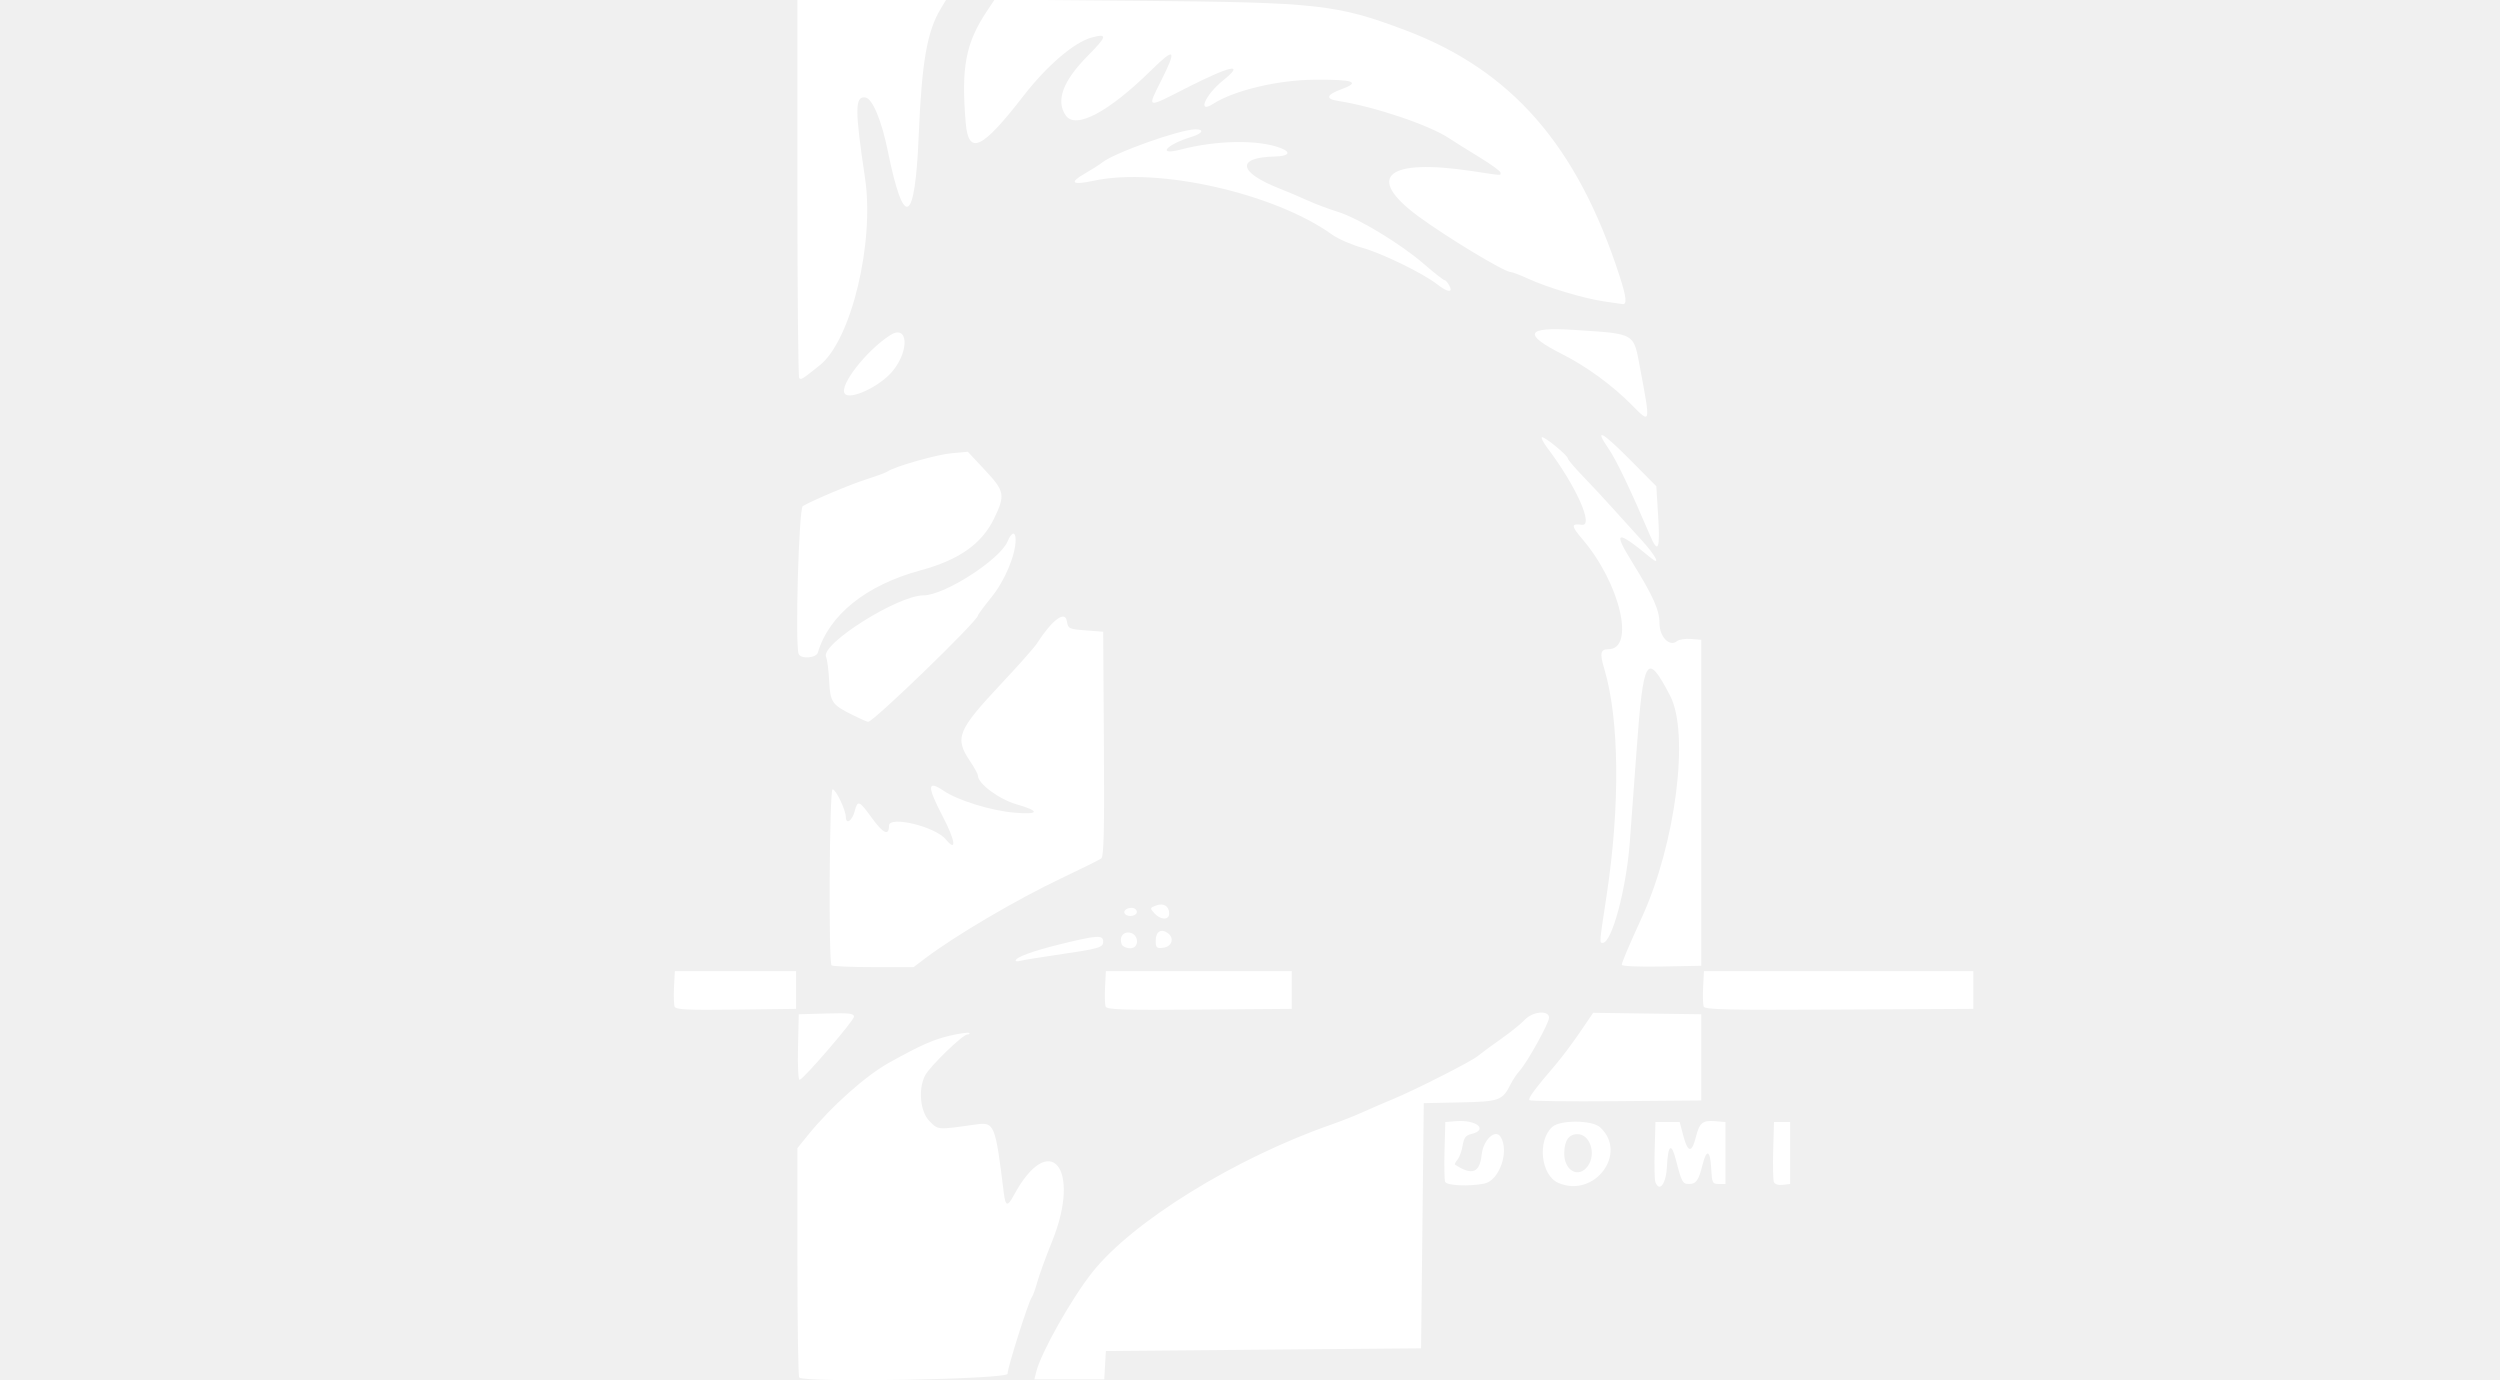
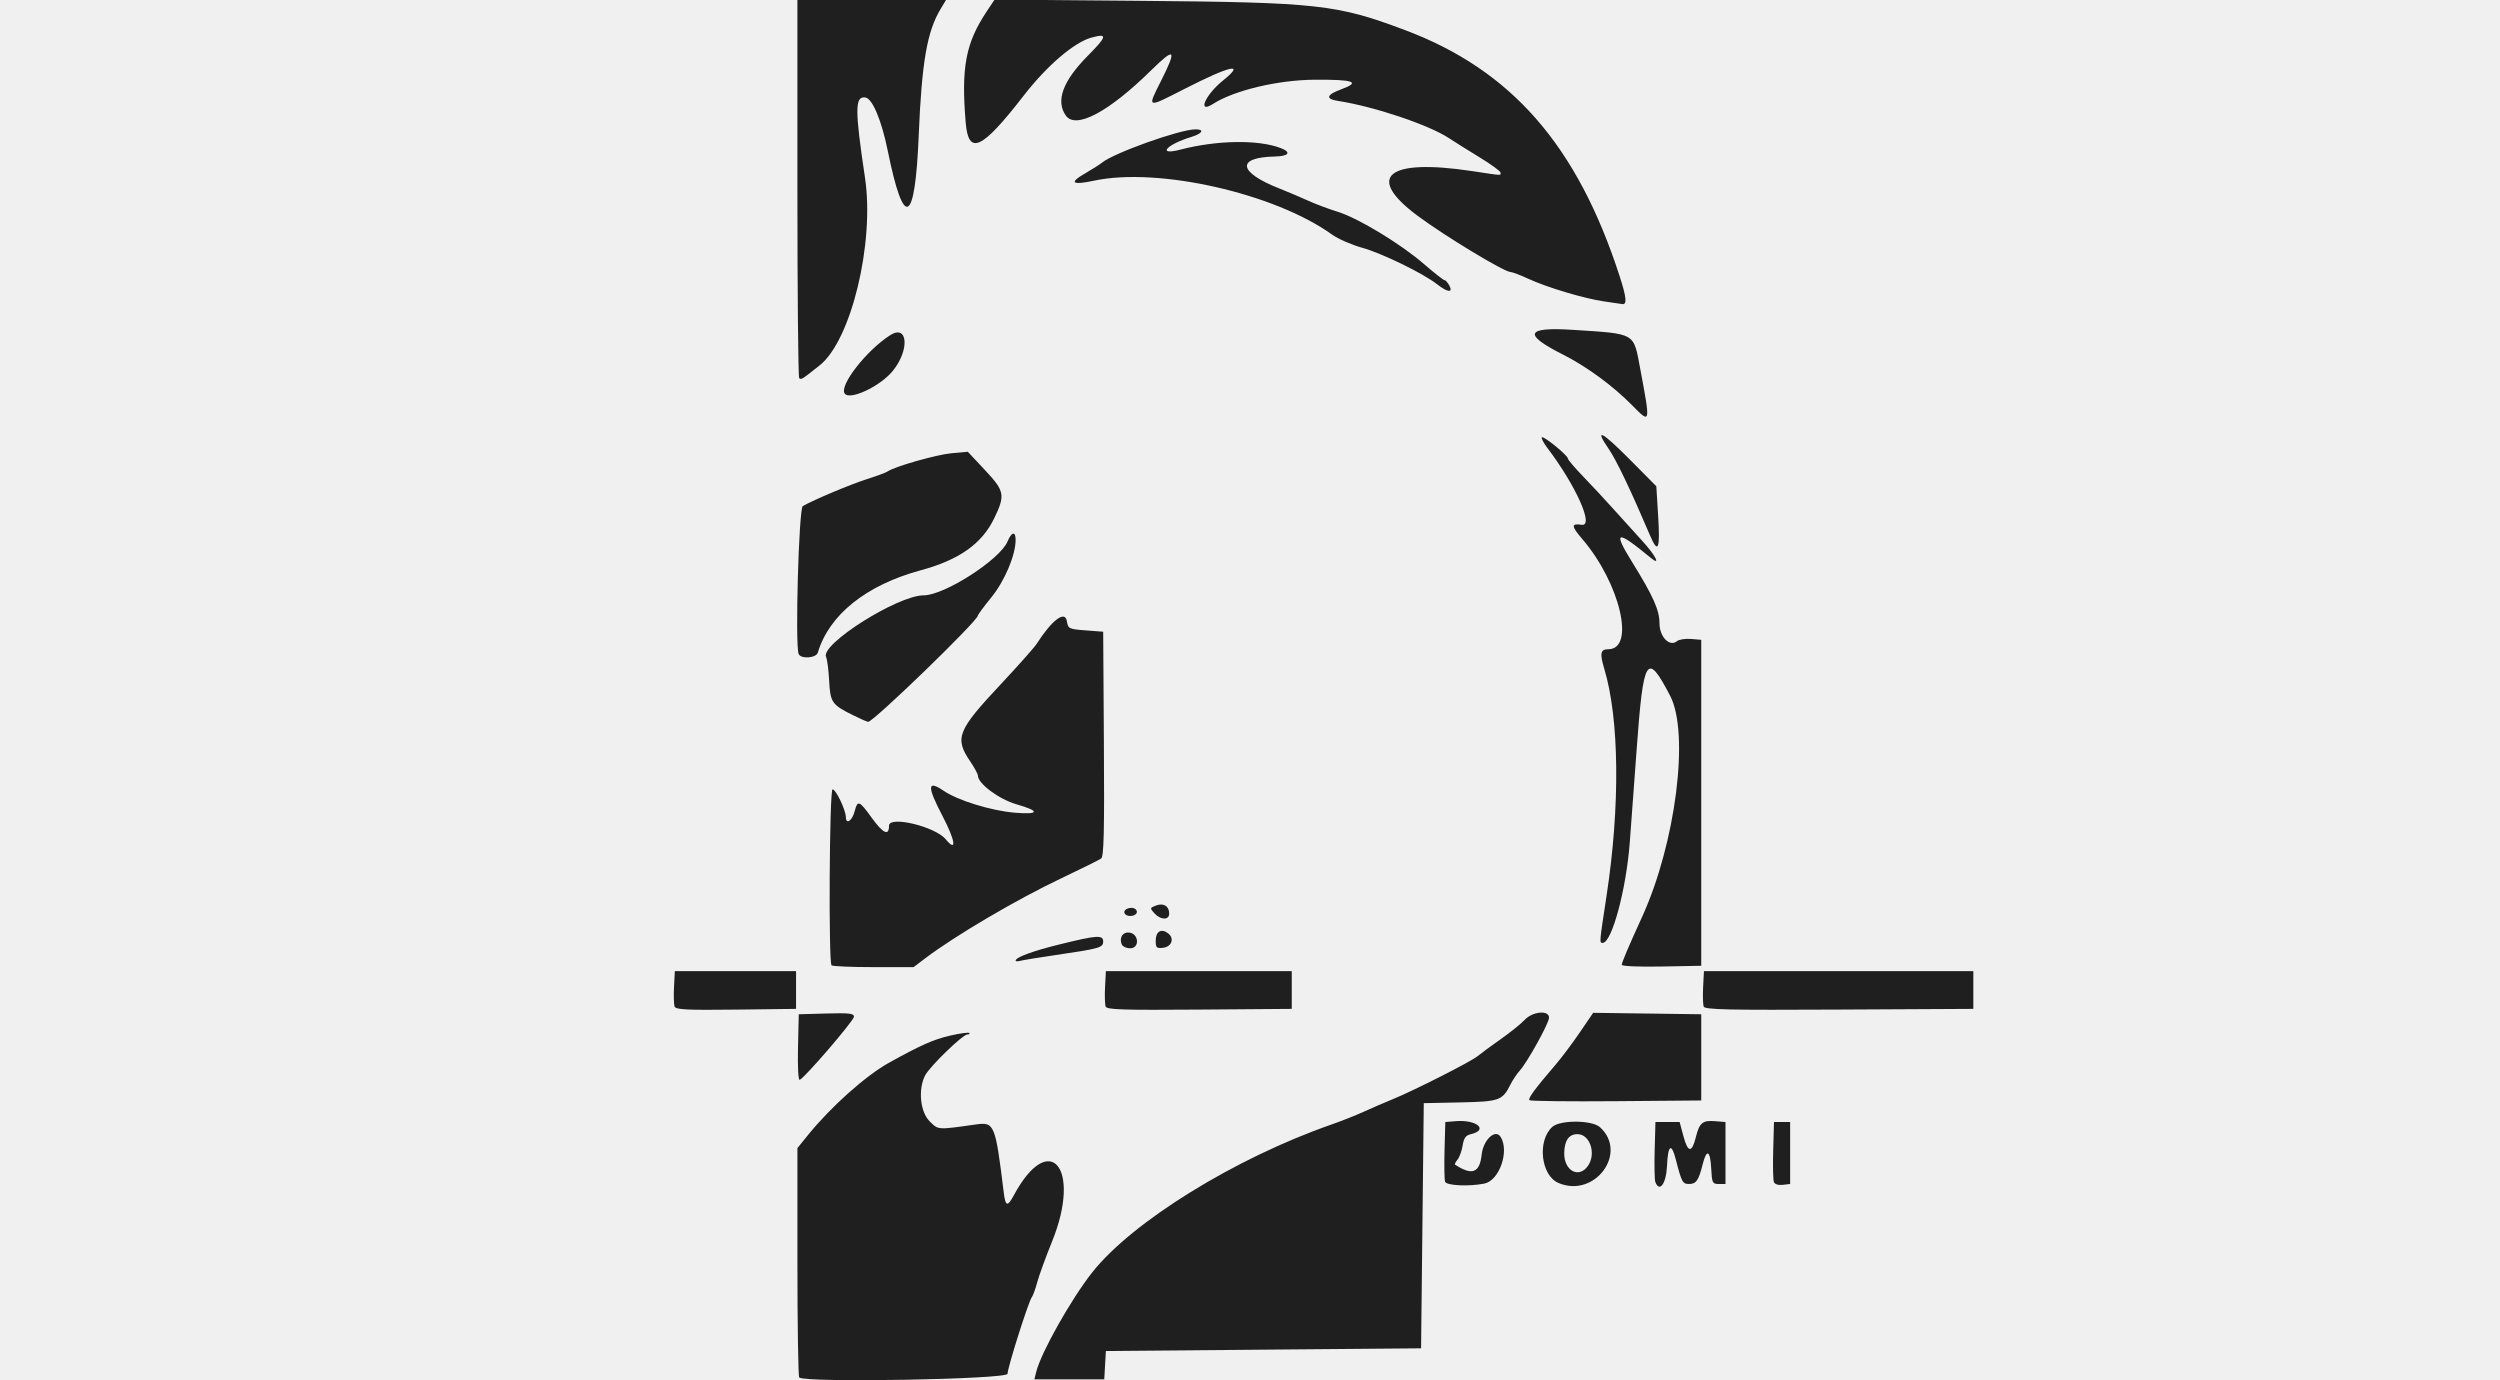
<svg xmlns="http://www.w3.org/2000/svg" viewBox="0 0 928 512">
-   <path d="m296.67 511.33c-0.367-0.367-0.667-19.676-0.667-42.91v-42.244l3.916-4.84c8.489-10.493 21.438-22.051 30.085-26.854 11.704-6.501 16.498-8.63 22.618-10.05 3.64-0.844 6.865-1.288 7.167-0.986 0.302 0.302-0.015 0.549-0.704 0.549-1.714 0-13.95 11.861-15.681 15.2-2.651 5.115-1.838 13.515 1.646 16.999 3.283 3.283 2.767 3.246 17.103 1.22 7.001-0.989 7.296-0.275 10.45 25.33 0.629 5.104 1.379 5.303 3.704 0.987 13.274-24.649 25.295-10.286 14.25 17.027-2.388 5.905-4.883 12.761-5.545 15.236s-1.557 4.95-1.991 5.5c-1.219 1.548-9.017 26.158-9.017 28.457 0 2.058-75.311 3.398-77.333 1.376zm87.972-2.083c1.751-7.113 12.972-27.046 20.793-36.937 14.903-18.847 52.993-42.391 88.792-54.884 3.698-1.291 9.098-3.431 12-4.756 2.902-1.325 7.751-3.42 10.776-4.654 7.953-3.245 29.154-14.002 31.5-15.982 1.1-0.928 4.925-3.743 8.5-6.254 3.575-2.511 7.591-5.74 8.924-7.175 2.964-3.189 9.076-3.751 9.076-0.834 0 2.009-8.068 16.574-10.905 19.684-1.024 1.123-2.543 3.393-3.376 5.044-3.045 6.035-4.096 6.411-18.764 6.717l-13.455 0.28-0.5 45.5-0.5 45.5-58.5 0.5-58.5 0.5-0.302 5.25-0.302 5.25h-25.934zm151.79-70.568c-0.278-0.725-0.376-6.012-0.219-11.75l0.287-10.432 3.905-0.32c7.755-0.635 12.265 3.245 5.6 4.819-1.924 0.454-2.619 1.411-3.079 4.241-0.327 2.01-1.183 4.364-1.903 5.231-0.72 0.867-1.132 1.693-0.916 1.835 6.322 4.171 9.169 3.098 9.893-3.73 0.577-5.444 5.071-9.655 7.019-6.578 3.355 5.298-0.453 16.237-6.041 17.354-5.702 1.141-13.998 0.757-14.547-0.672zm42.034 0.42c-6.506-2.81-7.901-15.683-2.253-20.794 2.914-2.637 14.736-2.57 17.687 0.101 10.598 9.591-2.007 26.492-15.434 20.694zm10.978-6.325c3.161-4.513 0.77-11.777-3.878-11.777-3.171 0-4.803 2.279-4.924 6.878-0.175 6.664 5.394 9.764 8.801 4.9zm25.017 5.979c-0.294-0.765-0.405-6.086-0.247-11.824l0.287-10.432h8.982l1.412 5.282c1.639 6.13 3.122 6.271 4.576 0.434 1.356-5.448 2.502-6.415 7.148-6.034l3.882 0.318v23h-2.5c-2.342 0-2.519-0.363-2.8-5.75-0.354-6.796-1.703-7.432-3.184-1.5-1.482 5.94-2.393 7.25-5.042 7.25-2.397 0-2.751-0.66-4.959-9.25-1.594-6.201-2.882-5.205-3.22 2.49-0.291 6.633-2.776 10.081-4.336 6.017zm43.997-7e-3c-0.292-0.762-0.402-6.079-0.244-11.817l0.287-10.432h6v23l-2.756 0.317c-1.666 0.192-2.966-0.23-3.287-1.068zm-90.731-30.357c-0.627-0.627 1.961-4.137 9.774-13.259 2.2-2.568 6.223-7.933 8.94-11.922l4.94-7.252 20.06 0.27 20.06 0.27v32l-31.57 0.264c-17.363 0.145-31.855-0.022-32.205-0.371zm-271.51-19.549 0.282-12.344l10.25-0.285c8.471-0.236 10.25-0.03 10.25 1.182 0 1.43-18.333 22.763-20.149 23.447-0.53 0.199-0.795-4.839-0.632-12zm-45.797-15.187c-0.291-0.76-0.393-4.031-0.226-7.269l0.304-5.888h45v14l-22.274 0.269c-18.208 0.22-22.371 0.017-22.804-1.112zm160-6e-3c-0.29-0.756-0.391-4.025-0.224-7.263l0.304-5.888h69v14l-34.276 0.263c-28.341 0.218-34.368 0.025-34.804-1.112zm222-4e-3c-0.289-0.754-0.389-4.021-0.222-7.259l0.304-5.888h100v14l-49.778 0.259c-41.424 0.216-49.866 0.029-50.304-1.112zm-323.75-15.314c-1.163-1.163-0.788-65.333 0.382-65.333 1.234 0 4.897 7.679 4.929 10.333 0.035 2.891 2.344 1.364 3.255-2.151 1.11-4.283 1.685-4.072 6.298 2.313 4.295 5.944 6.47 6.955 6.47 3.005 0-3.801 17.094 0.293 21.031 5.037 4.24 5.109 3.635 0.573-1.142-8.561-5.837-11.162-5.73-13.591 0.414-9.416 5.259 3.573 17.572 7.371 26.292 8.108 9.252 0.782 9.571-0.572 0.732-3.104-6.467-1.852-14.326-7.685-14.326-10.634 0-0.588-1.274-2.951-2.832-5.25-5.923-8.743-4.846-11.448 11.492-28.876 6.343-6.767 12.256-13.429 13.139-14.804 5.672-8.832 10.509-12.505 11.196-8.5 0.499 2.907 0.717 3.015 7.01 3.5l6.495 0.5 0.261 41.619c0.204 32.572-0.013 41.821-1 42.548-0.693 0.511-7.336 3.812-14.761 7.334-16.608 7.878-39.455 21.313-50.59 29.75l-4.29 3.25h-14.893c-8.191 0-15.193-0.3-15.56-0.667zm293.33-0.182c0-0.866 2.61-7.027 7.478-17.651 12.536-27.358 17.749-68.304 10.47-82.241-8.666-16.594-9.908-14.575-12.448 20.241-0.883 12.1-2.022 27.519-2.531 34.264-1.313 17.398-6.664 37.236-10.045 37.236-1.26 0-1.288 0.341 1.433-17.5 5.084-33.339 4.754-65.619-0.861-84.272-1.718-5.708-1.405-7.228 1.49-7.228 10.17 0 4.394-24.512-9.639-40.907-4.159-4.859-4.198-5.871-0.205-5.285 4.673 0.686-2.152-14.541-12.83-28.623-1.383-1.824-2.272-3.558-1.977-3.853 0.636-0.636 9.665 6.731 9.665 7.887 0 0.437 2.587 3.474 5.75 6.748s8.08 8.559 10.928 11.743c2.848 3.184 7.757 8.606 10.909 12.047 4.98 5.437 7.048 9.511 3.228 6.359-12.813-10.573-14.278-10.245-6.956 1.56 7.809 12.59 10.141 17.805 10.141 22.675 0 5.059 3.768 8.916 6.497 6.651 0.75-0.622 3.082-0.99 5.183-0.817l3.82 0.315v121l-14.75 0.277c-8.306 0.156-14.75-0.117-14.75-0.626zm-225-1.558c0-1.225 6.106-3.494 16-5.948 14.159-3.511 16.5-3.679 16.5-1.183 0 2.304-1.198 2.648-17.5 5.033-6.325 0.925-12.288 1.898-13.25 2.161s-1.75 0.234-1.75-0.064zm39.362-6.093c-0.971-2.531 0.453-4.665 2.884-4.32 3.565 0.506 3.829 5.82 0.29 5.82-1.429 0-2.857-0.675-3.173-1.5zm12.638-1.327c0-3.378 2.008-4.619 4.511-2.789 2.542 1.859 1.501 5.054-1.77 5.432-2.442 0.282-2.741-6e-3 -2.741-2.643zm-0.483-10.155c-1.736-1.918-1.717-2.01 0.595-2.885 2.804-1.061 4.888 0.213 4.888 2.989 0 2.502-3.179 2.442-5.483-0.104zm-10.823 0.342c-1.043-1.043 0.278-2.361 2.365-2.361 1.067 0 1.941 0.675 1.941 1.5 0 1.483-3.07 2.097-4.306 0.861zm-101.1-73.897c-7.81-3.873-8.397-4.725-8.816-12.799-0.205-3.94-0.718-7.901-1.141-8.803-2.193-4.679 26.592-22.861 36.194-22.861 7.721 0 28.378-13.268 31.177-20.025 1.484-3.583 2.99-3.876 2.99-0.58 0 5.647-4.026 15.204-8.973 21.299-2.765 3.407-5.027 6.468-5.027 6.802 0 1.933-38.887 39.582-40.748 39.452-0.413-0.029-2.958-1.147-5.656-2.484zm-20.145-22.729c-1.352-3.523 0.073-54.032 1.548-54.873 4.141-2.361 17.626-8.034 23.669-9.957 3.757-1.196 7.281-2.503 7.831-2.906 2.41-1.763 18.142-6.247 23.682-6.749l6.077-0.551 6.454 6.901c7.225 7.725 7.499 9.201 3.307 17.86-4.565 9.43-13 15.381-27.285 19.249-20.189 5.467-33.97 16.499-38.151 30.542-0.617 2.072-6.373 2.463-7.132 0.484zm316.04-43.984c-7.155-16.801-12.469-27.927-15.322-32.082-5.543-8.072-2.635-6.623 7.781 3.876l9.876 9.955 0.695 11.25c0.754 12.208-0.035 14.032-3.03 7zm-6.57-48.232c-7.33-7.428-16.935-14.462-25.978-19.025-14.784-7.46-13.558-10.197 4.054-9.043 23.453 1.536 22.309 0.867 24.875 14.55 3.837 20.461 3.849 20.409-2.952 13.518zm-292.41-4.493c-1.911-3.093 8.109-15.909 16.856-21.559 6.657-4.3 7.393 5.455 1 13.257-4.749 5.795-16.134 11.089-17.856 8.302zm-16.857-5.699c-0.362-0.362-0.658-32.083-0.658-70.491v-69.833h55.163l-1.958 3.25c-5.089 8.444-7.042 19.731-8.183 47.276-1.366 32.975-5.487 34.935-11.478 5.458-2.306-11.344-5.695-19.417-8.313-19.799-3.918-0.571-3.941 4.413-0.137 29.815 3.612 24.122-5.132 60.335-16.81 69.612-6.729 5.346-6.892 5.446-7.625 4.713zm298.84-28.425c-7.388-1.054-21.21-5.189-28.277-8.459-2.902-1.343-5.827-2.452-6.5-2.465-2.401-0.046-24.152-13.199-34.434-20.823-19.673-14.587-11.432-21.404 20.124-16.648 11.734 1.769 10.587 1.707 10.587 0.565 0-0.511-3.487-3.054-7.75-5.652s-9.385-5.805-11.384-7.127c-7.453-4.93-27.84-11.773-41.18-13.821-4.802-0.737-4.35-2.273 1.281-4.354 7.253-2.679 4.575-3.625-9.967-3.521-13.684 0.098-29.875 3.951-37.698 8.971-6.013 3.858-2.958-3.338 3.681-8.674 8.549-6.87 2.755-5.599-14.346 3.147-14.09 7.206-13.832 7.293-8.7-2.915 6.03-11.993 5.291-12.786-3.687-3.962-15.758 15.487-27.96 21.944-31.614 16.727-3.818-5.451-1.131-12.783 8.102-22.113 7.261-7.337 7.505-8.46 1.489-6.839-6.458 1.739-16.587 10.405-25.276 21.624-15.512 20.032-20.449 22.313-21.48 9.929-1.711-20.539-5e-3 -29.52 7.85-41.318l2.88-4.326 53.65 0.462c66.498 0.572 73.259 1.316 98.65 10.845 39.522 14.833 63.928 42.768 79.653 91.173 2.623 8.072 2.899 10.878 1.038 10.55-0.38-0.067-3.391-0.507-6.691-0.978zm-62-6.352c-5.185-4.077-20.511-11.543-27.892-13.589-3.898-1.08-8.928-3.285-11.176-4.901-21.318-15.31-64.552-25.086-88.359-19.98-8.033 1.723-9.34 0.796-3.573-2.531 2.75-1.587 5.675-3.442 6.5-4.123 4.393-3.627 28.872-12.367 34.75-12.408 3.492-0.024 2.655 1.544-1.5 2.811-9.336 2.845-12.939 7.025-4.062 4.713 13.541-3.527 28.822-3.768 37.192-0.585 4.091 1.555 3.089 3.036-2.129 3.146-14.496 0.304-13.691 5.833 1.733 11.899 3.015 1.186 7.74 3.188 10.5 4.45 2.76 1.262 7.717 3.126 11.017 4.142 7.67 2.363 23.373 11.876 32.166 19.488 3.759 3.253 7.156 5.917 7.549 5.919 0.393 2e-3 1.196 0.903 1.785 2.003 1.494 2.791-0.648 2.576-4.5-0.453z" fill="#fff" />
+   <path style="fill:rgba(0,0,0,.87)" d="m296.67 511.33c-0.367-0.367-0.667-19.676-0.667-42.91v-42.244l3.916-4.84c8.489-10.493 21.438-22.051 30.085-26.854 11.704-6.501 16.498-8.63 22.618-10.05 3.64-0.844 6.865-1.288 7.167-0.986 0.302 0.302-0.015 0.549-0.704 0.549-1.714 0-13.95 11.861-15.681 15.2-2.651 5.115-1.838 13.515 1.646 16.999 3.283 3.283 2.767 3.246 17.103 1.22 7.001-0.989 7.296-0.275 10.45 25.33 0.629 5.104 1.379 5.303 3.704 0.987 13.274-24.649 25.295-10.286 14.25 17.027-2.388 5.905-4.883 12.761-5.545 15.236s-1.557 4.95-1.991 5.5c-1.219 1.548-9.017 26.158-9.017 28.457 0 2.058-75.311 3.398-77.333 1.376zm87.972-2.083c1.751-7.113 12.972-27.046 20.793-36.937 14.903-18.847 52.993-42.391 88.792-54.884 3.698-1.291 9.098-3.431 12-4.756 2.902-1.325 7.751-3.42 10.776-4.654 7.953-3.245 29.154-14.002 31.5-15.982 1.1-0.928 4.925-3.743 8.5-6.254 3.575-2.511 7.591-5.74 8.924-7.175 2.964-3.189 9.076-3.751 9.076-0.834 0 2.009-8.068 16.574-10.905 19.684-1.024 1.123-2.543 3.393-3.376 5.044-3.045 6.035-4.096 6.411-18.764 6.717l-13.455 0.28-0.5 45.5-0.5 45.5-58.5 0.5-58.5 0.5-0.302 5.25-0.302 5.25h-25.934zm151.79-70.568c-0.278-0.725-0.376-6.012-0.219-11.75l0.287-10.432 3.905-0.32c7.755-0.635 12.265 3.245 5.6 4.819-1.924 0.454-2.619 1.411-3.079 4.241-0.327 2.01-1.183 4.364-1.903 5.231-0.72 0.867-1.132 1.693-0.916 1.835 6.322 4.171 9.169 3.098 9.893-3.73 0.577-5.444 5.071-9.655 7.019-6.578 3.355 5.298-0.453 16.237-6.041 17.354-5.702 1.141-13.998 0.757-14.547-0.672zm42.034 0.42c-6.506-2.81-7.901-15.683-2.253-20.794 2.914-2.637 14.736-2.57 17.687 0.101 10.598 9.591-2.007 26.492-15.434 20.694zm10.978-6.325c3.161-4.513 0.77-11.777-3.878-11.777-3.171 0-4.803 2.279-4.924 6.878-0.175 6.664 5.394 9.764 8.801 4.9zm25.017 5.979c-0.294-0.765-0.405-6.086-0.247-11.824l0.287-10.432h8.982l1.412 5.282c1.639 6.13 3.122 6.271 4.576 0.434 1.356-5.448 2.502-6.415 7.148-6.034l3.882 0.318v23h-2.5c-2.342 0-2.519-0.363-2.8-5.75-0.354-6.796-1.703-7.432-3.184-1.5-1.482 5.94-2.393 7.25-5.042 7.25-2.397 0-2.751-0.66-4.959-9.25-1.594-6.201-2.882-5.205-3.22 2.49-0.291 6.633-2.776 10.081-4.336 6.017zm43.997-7e-3c-0.292-0.762-0.402-6.079-0.244-11.817l0.287-10.432h6v23l-2.756 0.317c-1.666 0.192-2.966-0.23-3.287-1.068zm-90.731-30.357c-0.627-0.627 1.961-4.137 9.774-13.259 2.2-2.568 6.223-7.933 8.94-11.922l4.94-7.252 20.06 0.27 20.06 0.27v32l-31.57 0.264c-17.363 0.145-31.855-0.022-32.205-0.371zm-271.51-19.549 0.282-12.344l10.25-0.285c8.471-0.236 10.25-0.03 10.25 1.182 0 1.43-18.333 22.763-20.149 23.447-0.53 0.199-0.795-4.839-0.632-12zm-45.797-15.187c-0.291-0.76-0.393-4.031-0.226-7.269l0.304-5.888h45v14l-22.274 0.269c-18.208 0.22-22.371 0.017-22.804-1.112zm160-6e-3c-0.29-0.756-0.391-4.025-0.224-7.263l0.304-5.888h69v14l-34.276 0.263c-28.341 0.218-34.368 0.025-34.804-1.112zm222-4e-3c-0.289-0.754-0.389-4.021-0.222-7.259l0.304-5.888h100v14l-49.778 0.259c-41.424 0.216-49.866 0.029-50.304-1.112zm-323.75-15.314c-1.163-1.163-0.788-65.333 0.382-65.333 1.234 0 4.897 7.679 4.929 10.333 0.035 2.891 2.344 1.364 3.255-2.151 1.11-4.283 1.685-4.072 6.298 2.313 4.295 5.944 6.47 6.955 6.47 3.005 0-3.801 17.094 0.293 21.031 5.037 4.24 5.109 3.635 0.573-1.142-8.561-5.837-11.162-5.73-13.591 0.414-9.416 5.259 3.573 17.572 7.371 26.292 8.108 9.252 0.782 9.571-0.572 0.732-3.104-6.467-1.852-14.326-7.685-14.326-10.634 0-0.588-1.274-2.951-2.832-5.25-5.923-8.743-4.846-11.448 11.492-28.876 6.343-6.767 12.256-13.429 13.139-14.804 5.672-8.832 10.509-12.505 11.196-8.5 0.499 2.907 0.717 3.015 7.01 3.5l6.495 0.5 0.261 41.619c0.204 32.572-0.013 41.821-1 42.548-0.693 0.511-7.336 3.812-14.761 7.334-16.608 7.878-39.455 21.313-50.59 29.75l-4.29 3.25h-14.893c-8.191 0-15.193-0.3-15.56-0.667zm293.33-0.182c0-0.866 2.61-7.027 7.478-17.651 12.536-27.358 17.749-68.304 10.47-82.241-8.666-16.594-9.908-14.575-12.448 20.241-0.883 12.1-2.022 27.519-2.531 34.264-1.313 17.398-6.664 37.236-10.045 37.236-1.26 0-1.288 0.341 1.433-17.5 5.084-33.339 4.754-65.619-0.861-84.272-1.718-5.708-1.405-7.228 1.49-7.228 10.17 0 4.394-24.512-9.639-40.907-4.159-4.859-4.198-5.871-0.205-5.285 4.673 0.686-2.152-14.541-12.83-28.623-1.383-1.824-2.272-3.558-1.977-3.853 0.636-0.636 9.665 6.731 9.665 7.887 0 0.437 2.587 3.474 5.75 6.748s8.08 8.559 10.928 11.743c2.848 3.184 7.757 8.606 10.909 12.047 4.98 5.437 7.048 9.511 3.228 6.359-12.813-10.573-14.278-10.245-6.956 1.56 7.809 12.59 10.141 17.805 10.141 22.675 0 5.059 3.768 8.916 6.497 6.651 0.75-0.622 3.082-0.99 5.183-0.817l3.82 0.315v121l-14.75 0.277c-8.306 0.156-14.75-0.117-14.75-0.626zm-225-1.558c0-1.225 6.106-3.494 16-5.948 14.159-3.511 16.5-3.679 16.5-1.183 0 2.304-1.198 2.648-17.5 5.033-6.325 0.925-12.288 1.898-13.25 2.161s-1.75 0.234-1.75-0.064zm39.362-6.093c-0.971-2.531 0.453-4.665 2.884-4.32 3.565 0.506 3.829 5.82 0.29 5.82-1.429 0-2.857-0.675-3.173-1.5zm12.638-1.327c0-3.378 2.008-4.619 4.511-2.789 2.542 1.859 1.501 5.054-1.77 5.432-2.442 0.282-2.741-6e-3 -2.741-2.643zm-0.483-10.155c-1.736-1.918-1.717-2.01 0.595-2.885 2.804-1.061 4.888 0.213 4.888 2.989 0 2.502-3.179 2.442-5.483-0.104zm-10.823 0.342c-1.043-1.043 0.278-2.361 2.365-2.361 1.067 0 1.941 0.675 1.941 1.5 0 1.483-3.07 2.097-4.306 0.861zm-101.1-73.897c-7.81-3.873-8.397-4.725-8.816-12.799-0.205-3.94-0.718-7.901-1.141-8.803-2.193-4.679 26.592-22.861 36.194-22.861 7.721 0 28.378-13.268 31.177-20.025 1.484-3.583 2.99-3.876 2.99-0.58 0 5.647-4.026 15.204-8.973 21.299-2.765 3.407-5.027 6.468-5.027 6.802 0 1.933-38.887 39.582-40.748 39.452-0.413-0.029-2.958-1.147-5.656-2.484zm-20.145-22.729c-1.352-3.523 0.073-54.032 1.548-54.873 4.141-2.361 17.626-8.034 23.669-9.957 3.757-1.196 7.281-2.503 7.831-2.906 2.41-1.763 18.142-6.247 23.682-6.749l6.077-0.551 6.454 6.901c7.225 7.725 7.499 9.201 3.307 17.86-4.565 9.43-13 15.381-27.285 19.249-20.189 5.467-33.97 16.499-38.151 30.542-0.617 2.072-6.373 2.463-7.132 0.484zm316.04-43.984c-7.155-16.801-12.469-27.927-15.322-32.082-5.543-8.072-2.635-6.623 7.781 3.876l9.876 9.955 0.695 11.25c0.754 12.208-0.035 14.032-3.03 7zm-6.57-48.232c-7.33-7.428-16.935-14.462-25.978-19.025-14.784-7.46-13.558-10.197 4.054-9.043 23.453 1.536 22.309 0.867 24.875 14.55 3.837 20.461 3.849 20.409-2.952 13.518zm-292.41-4.493c-1.911-3.093 8.109-15.909 16.856-21.559 6.657-4.3 7.393 5.455 1 13.257-4.749 5.795-16.134 11.089-17.856 8.302zm-16.857-5.699c-0.362-0.362-0.658-32.083-0.658-70.491v-69.833h55.163l-1.958 3.25c-5.089 8.444-7.042 19.731-8.183 47.276-1.366 32.975-5.487 34.935-11.478 5.458-2.306-11.344-5.695-19.417-8.313-19.799-3.918-0.571-3.941 4.413-0.137 29.815 3.612 24.122-5.132 60.335-16.81 69.612-6.729 5.346-6.892 5.446-7.625 4.713zm298.84-28.425c-7.388-1.054-21.21-5.189-28.277-8.459-2.902-1.343-5.827-2.452-6.5-2.465-2.401-0.046-24.152-13.199-34.434-20.823-19.673-14.587-11.432-21.404 20.124-16.648 11.734 1.769 10.587 1.707 10.587 0.565 0-0.511-3.487-3.054-7.75-5.652s-9.385-5.805-11.384-7.127c-7.453-4.93-27.84-11.773-41.18-13.821-4.802-0.737-4.35-2.273 1.281-4.354 7.253-2.679 4.575-3.625-9.967-3.521-13.684 0.098-29.875 3.951-37.698 8.971-6.013 3.858-2.958-3.338 3.681-8.674 8.549-6.87 2.755-5.599-14.346 3.147-14.09 7.206-13.832 7.293-8.7-2.915 6.03-11.993 5.291-12.786-3.687-3.962-15.758 15.487-27.96 21.944-31.614 16.727-3.818-5.451-1.131-12.783 8.102-22.113 7.261-7.337 7.505-8.46 1.489-6.839-6.458 1.739-16.587 10.405-25.276 21.624-15.512 20.032-20.449 22.313-21.48 9.929-1.711-20.539-5e-3 -29.52 7.85-41.318l2.88-4.326 53.65 0.462c66.498 0.572 73.259 1.316 98.65 10.845 39.522 14.833 63.928 42.768 79.653 91.173 2.623 8.072 2.899 10.878 1.038 10.55-0.38-0.067-3.391-0.507-6.691-0.978zm-62-6.352c-5.185-4.077-20.511-11.543-27.892-13.589-3.898-1.08-8.928-3.285-11.176-4.901-21.318-15.31-64.552-25.086-88.359-19.98-8.033 1.723-9.34 0.796-3.573-2.531 2.75-1.587 5.675-3.442 6.5-4.123 4.393-3.627 28.872-12.367 34.75-12.408 3.492-0.024 2.655 1.544-1.5 2.811-9.336 2.845-12.939 7.025-4.062 4.713 13.541-3.527 28.822-3.768 37.192-0.585 4.091 1.555 3.089 3.036-2.129 3.146-14.496 0.304-13.691 5.833 1.733 11.899 3.015 1.186 7.74 3.188 10.5 4.45 2.76 1.262 7.717 3.126 11.017 4.142 7.67 2.363 23.373 11.876 32.166 19.488 3.759 3.253 7.156 5.917 7.549 5.919 0.393 2e-3 1.196 0.903 1.785 2.003 1.494 2.791-0.648 2.576-4.5-0.453z" fill="#fff" />
</svg>
